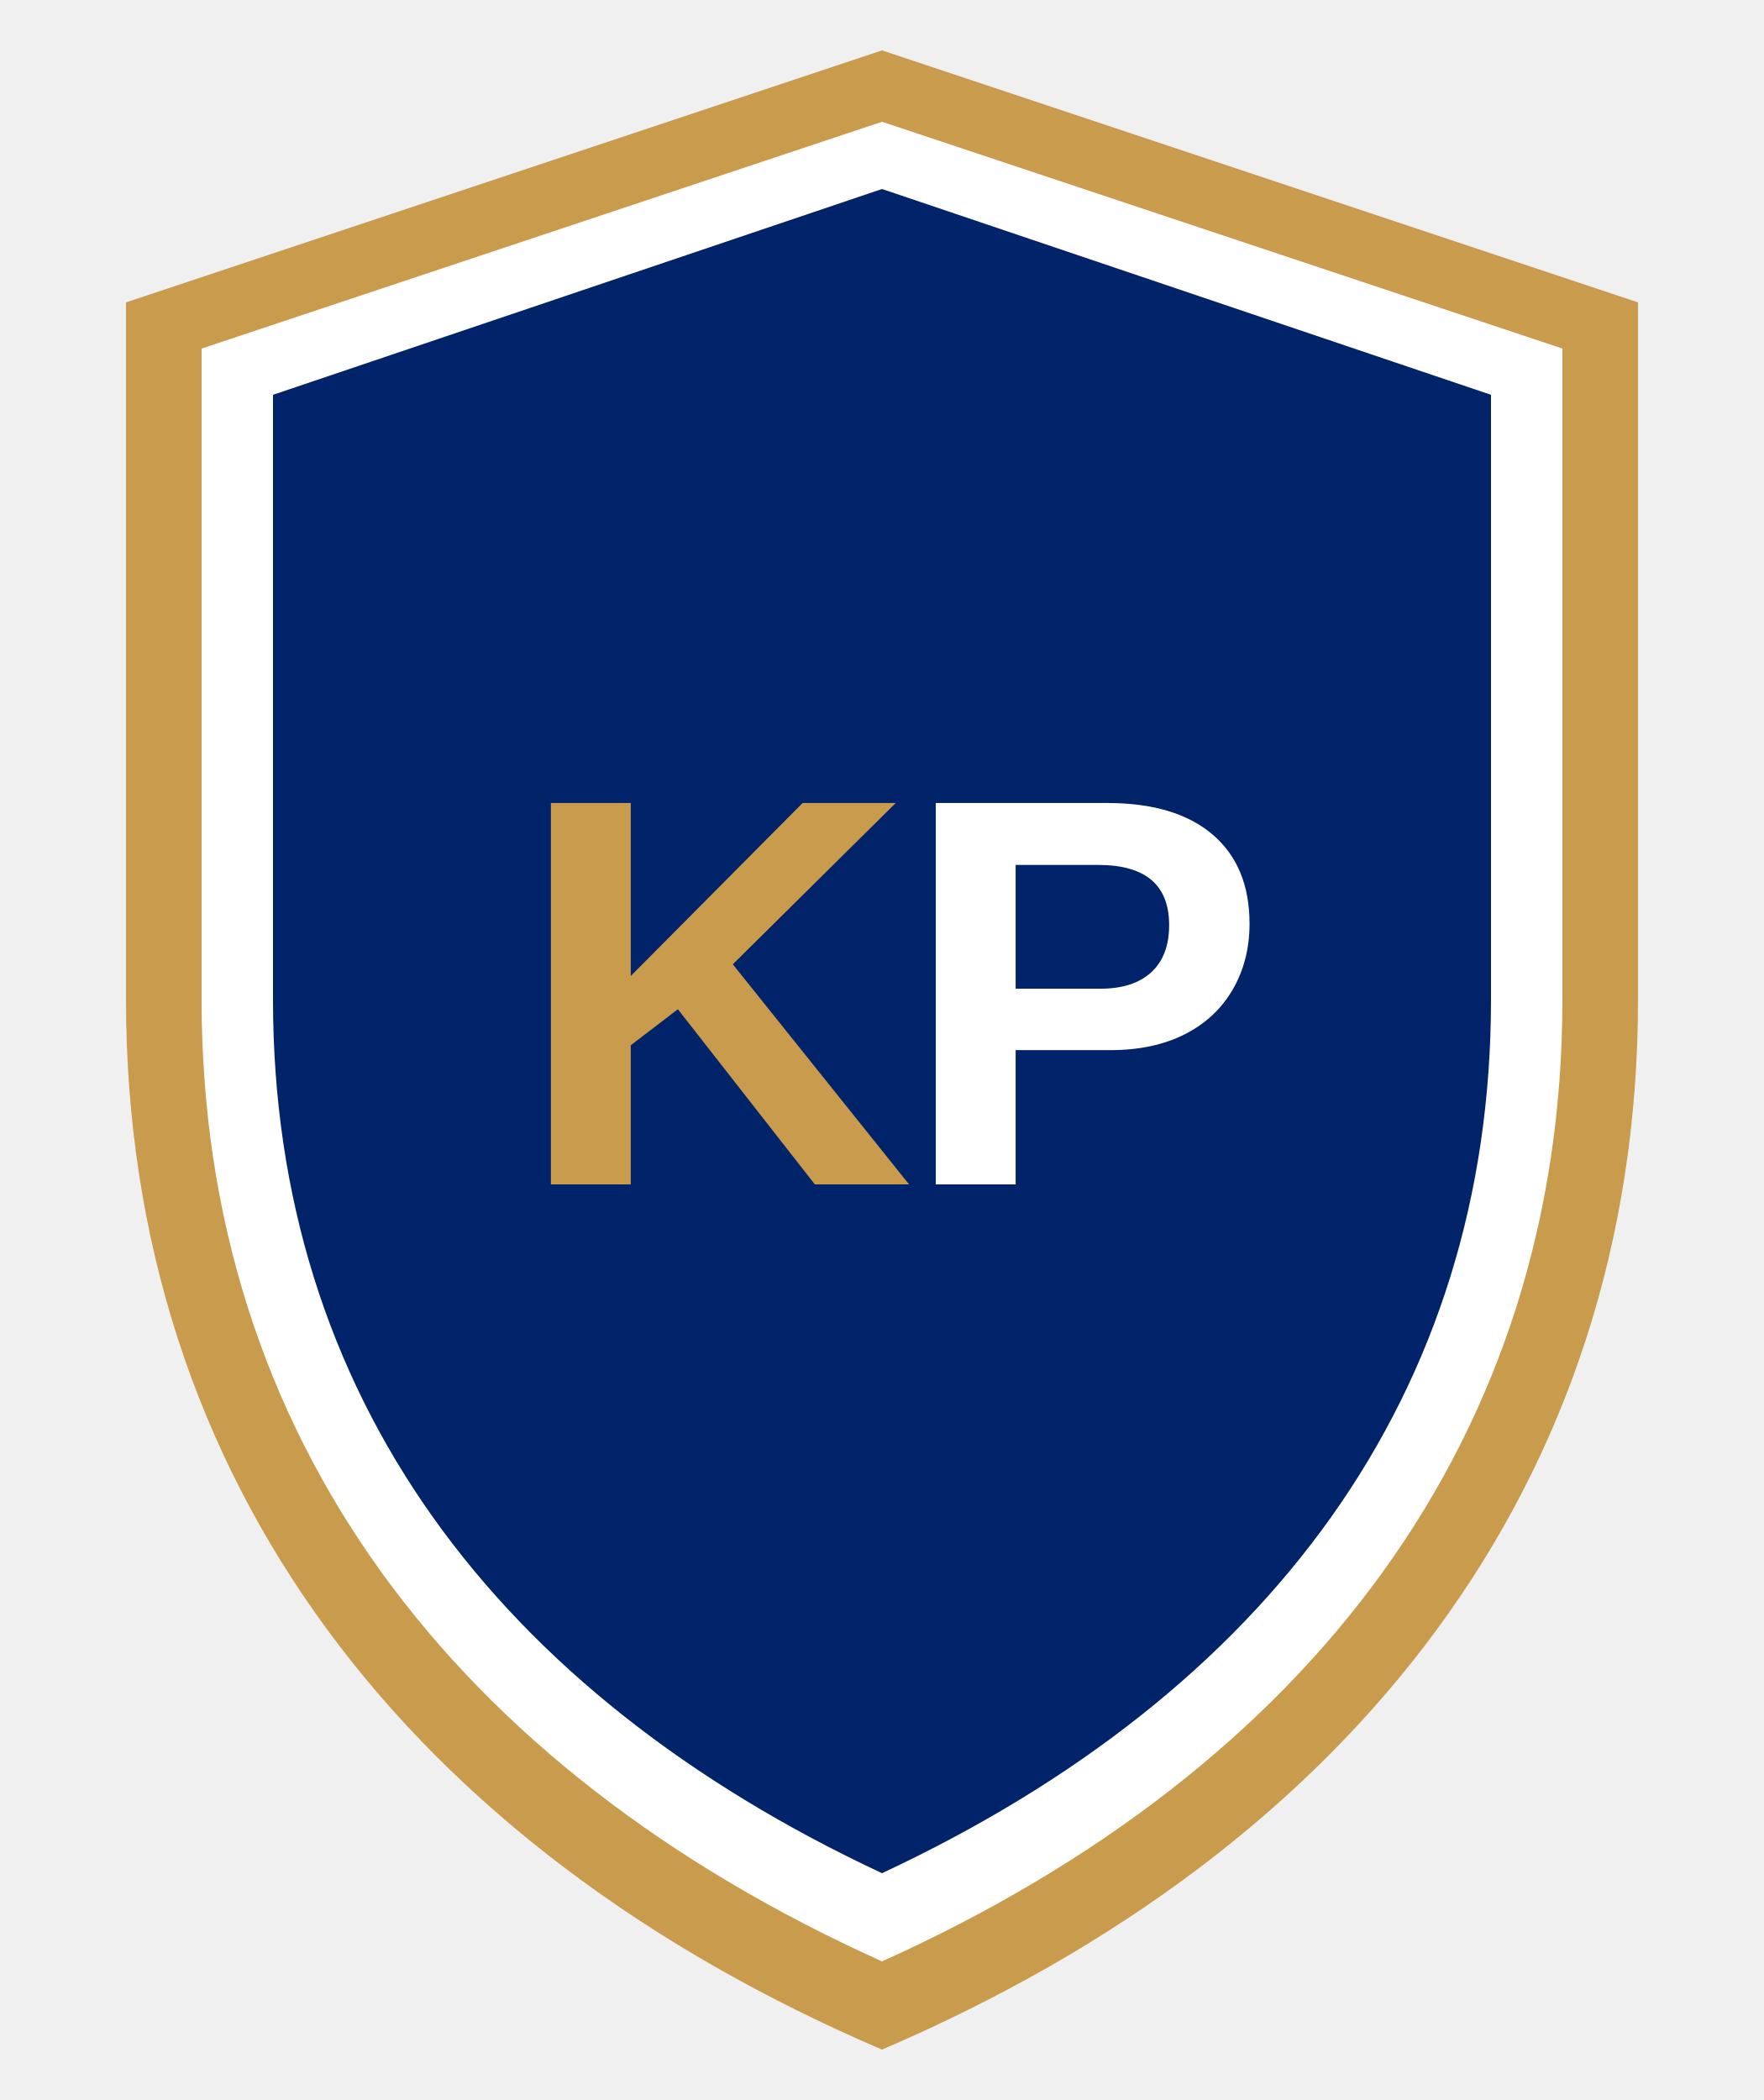
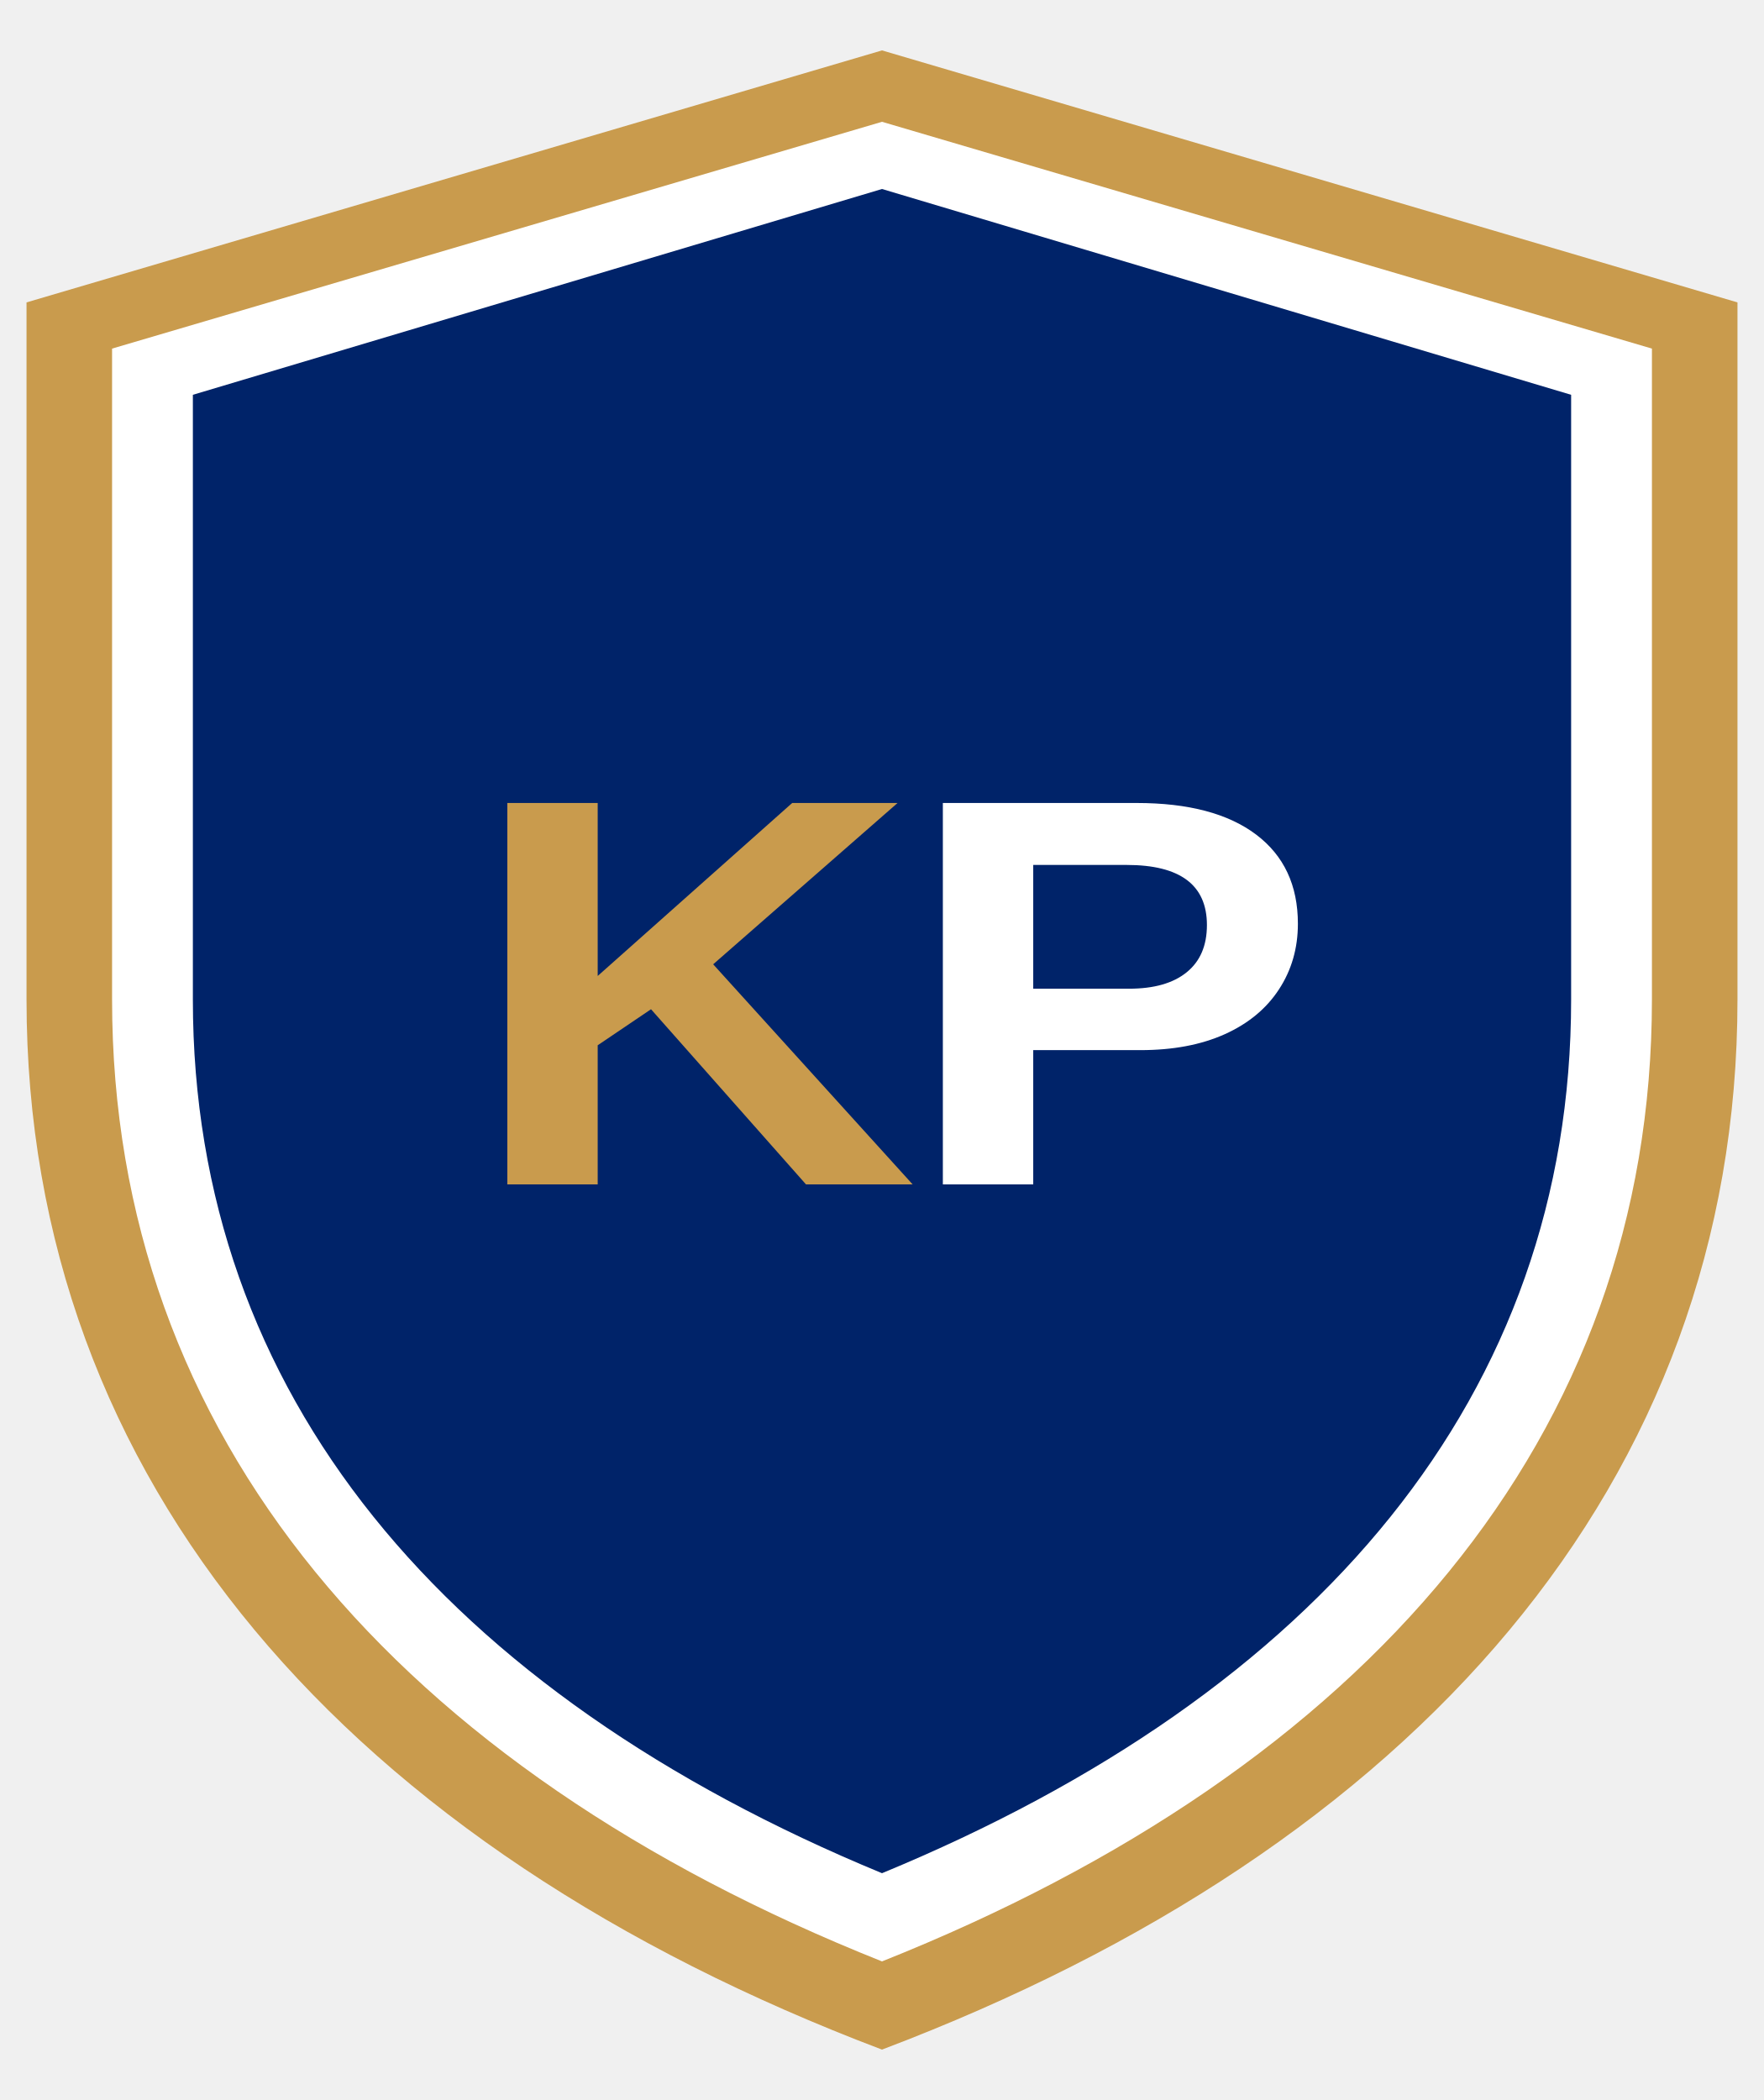
<svg xmlns="http://www.w3.org/2000/svg" viewBox="0 0 420 500">
-   <path d="M210 12 390 72v166c0 115-68 202-180 250C98 440 30 353 30 238V72L210 12Z" fill="#C99B4D" />
-   <path d="M210 29 372 83v155c0 104-60 183-162 229C108 421 48 342 48 238V83L210 29Z" fill="#fff" />
-   <path d="M210 45 355 94v144c0 94-53 165-145 208C118 403 65 332 65 238V94L210 45Z" fill="#002369" />
-   <g font-family="Arial,sans-serif" font-size="132" font-weight="700" text-anchor="middle">
-     <text x="170" y="282" fill="#C99B4D">K</text>
-     <text x="258" y="282" fill="#fff">P</text>
+   <g transform="translate(-27.6316 0) scale(1.131579 1)">
+     <path d="M210 12 390 72v166c0 115-68 202-180 250C98 440 30 353 30 238V72L210 12Z" fill="#C99B4D" />
+     <path d="M210 29 372 83v155c0 104-60 183-162 229C108 421 48 342 48 238V83L210 29Z" fill="#fff" />
+     <path d="M210 45 355 94v144c0 94-53 165-145 208C118 403 65 332 65 238V94L210 45Z" fill="#002369" />
+     <g font-family="Arial,sans-serif" font-size="132" font-weight="700" text-anchor="middle">
+       <text x="170" y="282" fill="#C99B4D">K</text>
+       <text x="258" y="282" fill="#fff">P</text>
+     </g>
  </g>
</svg>
